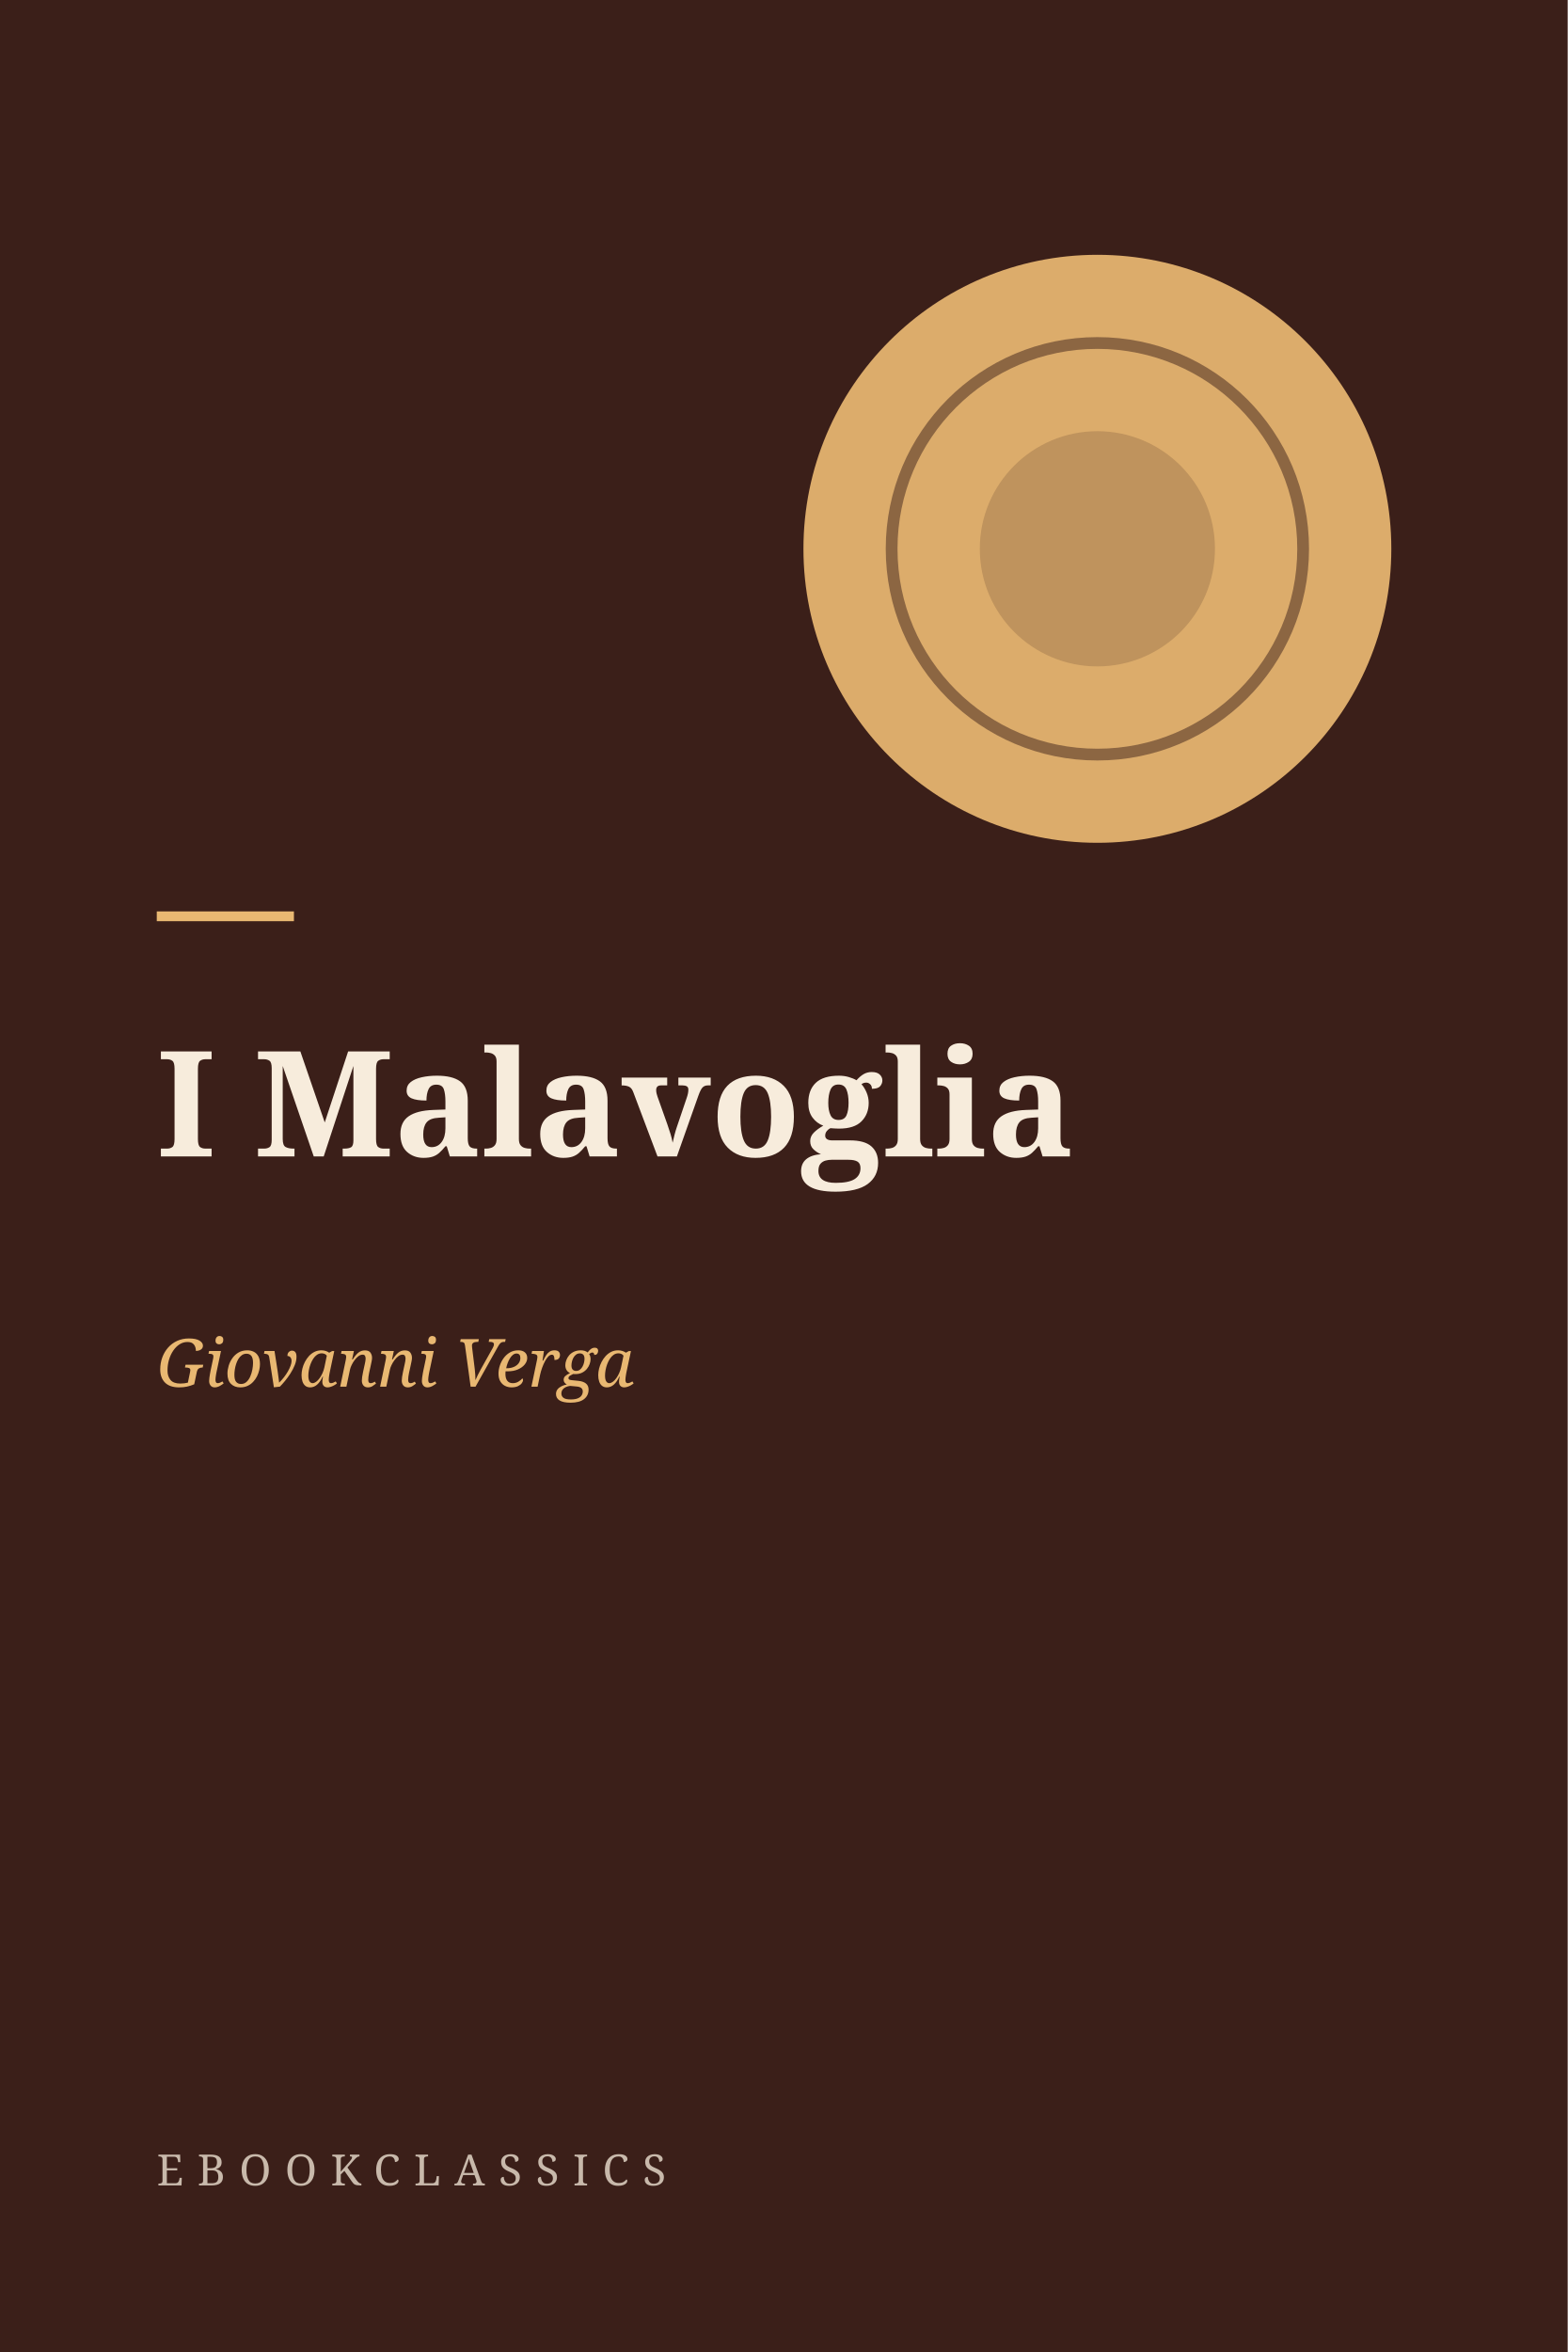
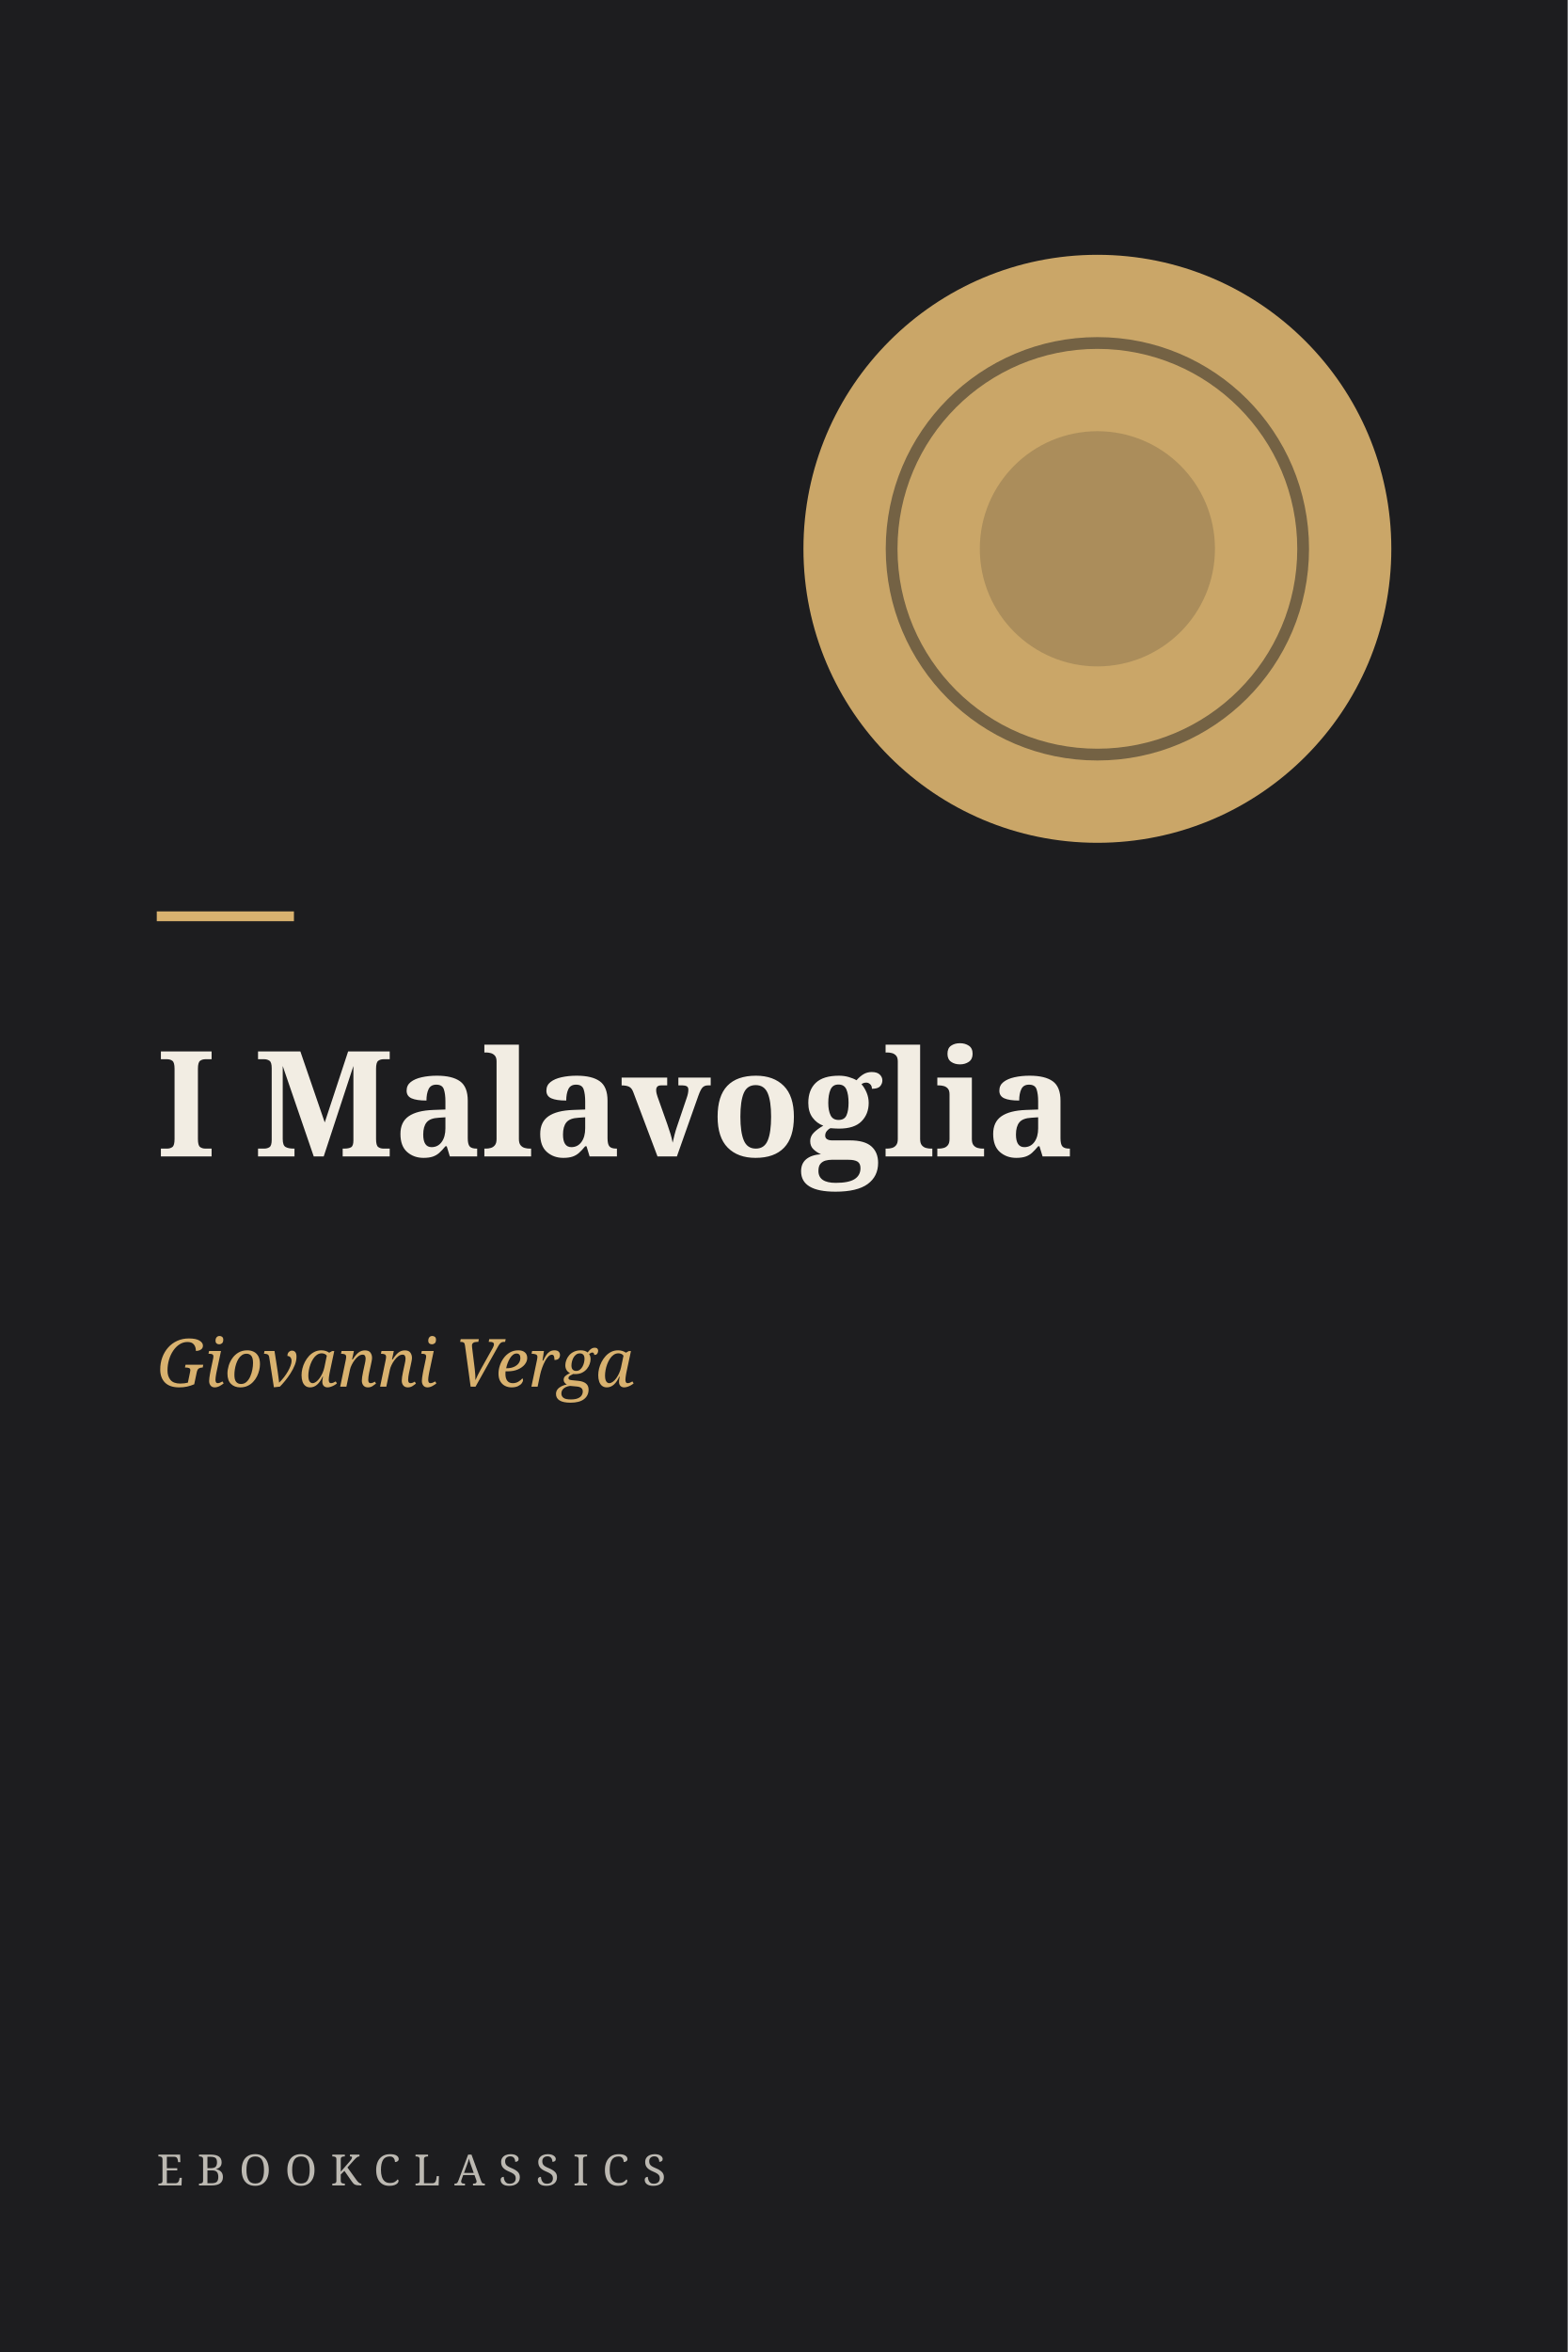
<svg xmlns="http://www.w3.org/2000/svg" width="1600" height="2400" viewBox="0 0 1600 2400">
-   <rect width="1600" height="2400" fill="#3b1f19" />
-   <circle cx="1120" cy="560" r="300" fill="#e9b872" opacity=".92" />
-   <circle cx="1120" cy="560" r="210" fill="none" stroke="#3b1f19" stroke-width="12" opacity=".5" />
-   <circle cx="1120" cy="560" r="120" fill="#3b1f19" opacity=".18" />
-   <rect x="160" y="930" width="140" height="10" fill="#e9b872" />
-   <text x="160" y="1180" font-size="150" font-weight="600" font-family="Libertinus Serif, Georgia, serif" fill="#f7ecdc">I Malavoglia</text>
-   <text x="160" y="1415" font-size="68" font-style="italic" font-family="Libertinus Serif, Georgia, serif" fill="#e9b872">Giovanni Verga</text>
-   <text x="160" y="2230" font-size="44" letter-spacing="14" font-family="Libertinus Serif, Georgia, serif" fill="#f7ecdc" opacity=".75">EBOOKCLASSICS</text>
+   <rect width="1600" height="2400" fill="#1d1d1f" />
+   <circle cx="1120" cy="560" r="300" fill="#d9b26f" opacity=".92" />
+   <circle cx="1120" cy="560" r="210" fill="none" stroke="#1d1d1f" stroke-width="12" opacity=".5" />
+   <circle cx="1120" cy="560" r="120" fill="#1d1d1f" opacity=".18" />
+   <rect x="160" y="930" width="140" height="10" fill="#d9b26f" />
+   <text x="160" y="1180" font-size="150" font-weight="600" font-family="Libertinus Serif, Georgia, serif" fill="#f2ede3">I Malavoglia</text>
+   <text x="160" y="1415" font-size="68" font-style="italic" font-family="Libertinus Serif, Georgia, serif" fill="#d9b26f">Giovanni Verga</text>
+   <text x="160" y="2230" font-size="44" letter-spacing="14" font-family="Libertinus Serif, Georgia, serif" fill="#f2ede3" opacity=".75">EBOOKCLASSICS</text>
</svg>
